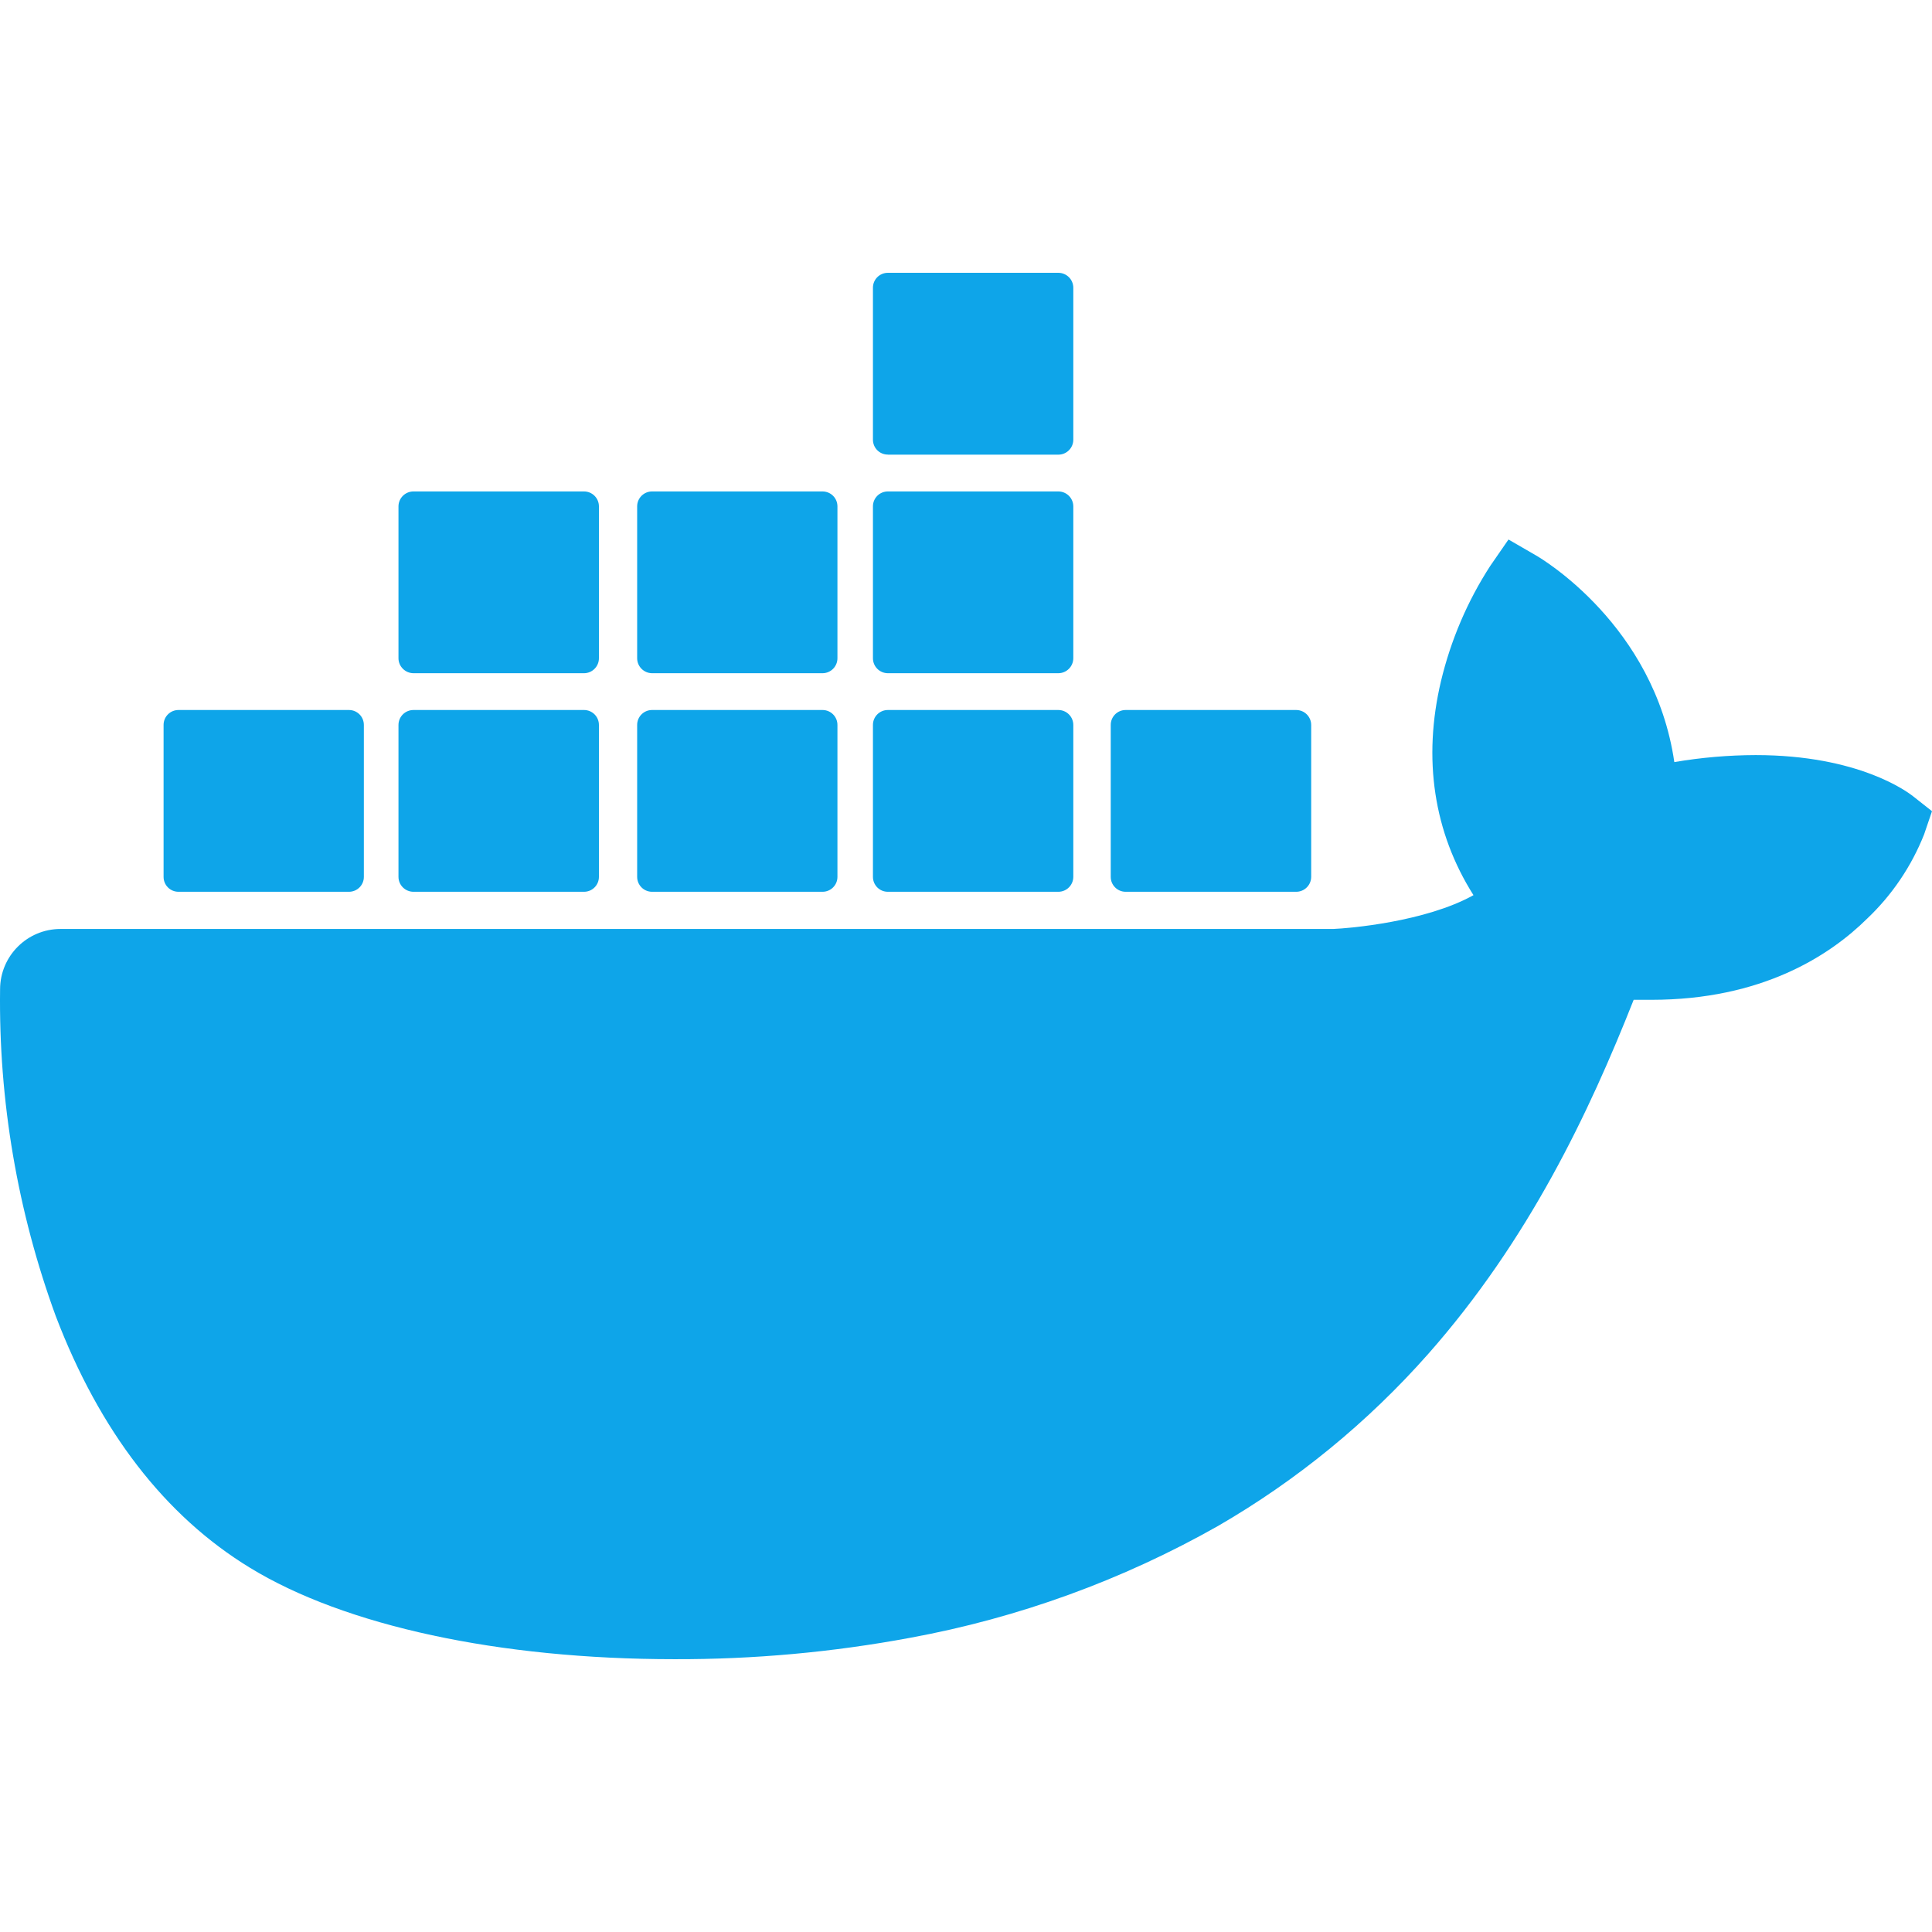
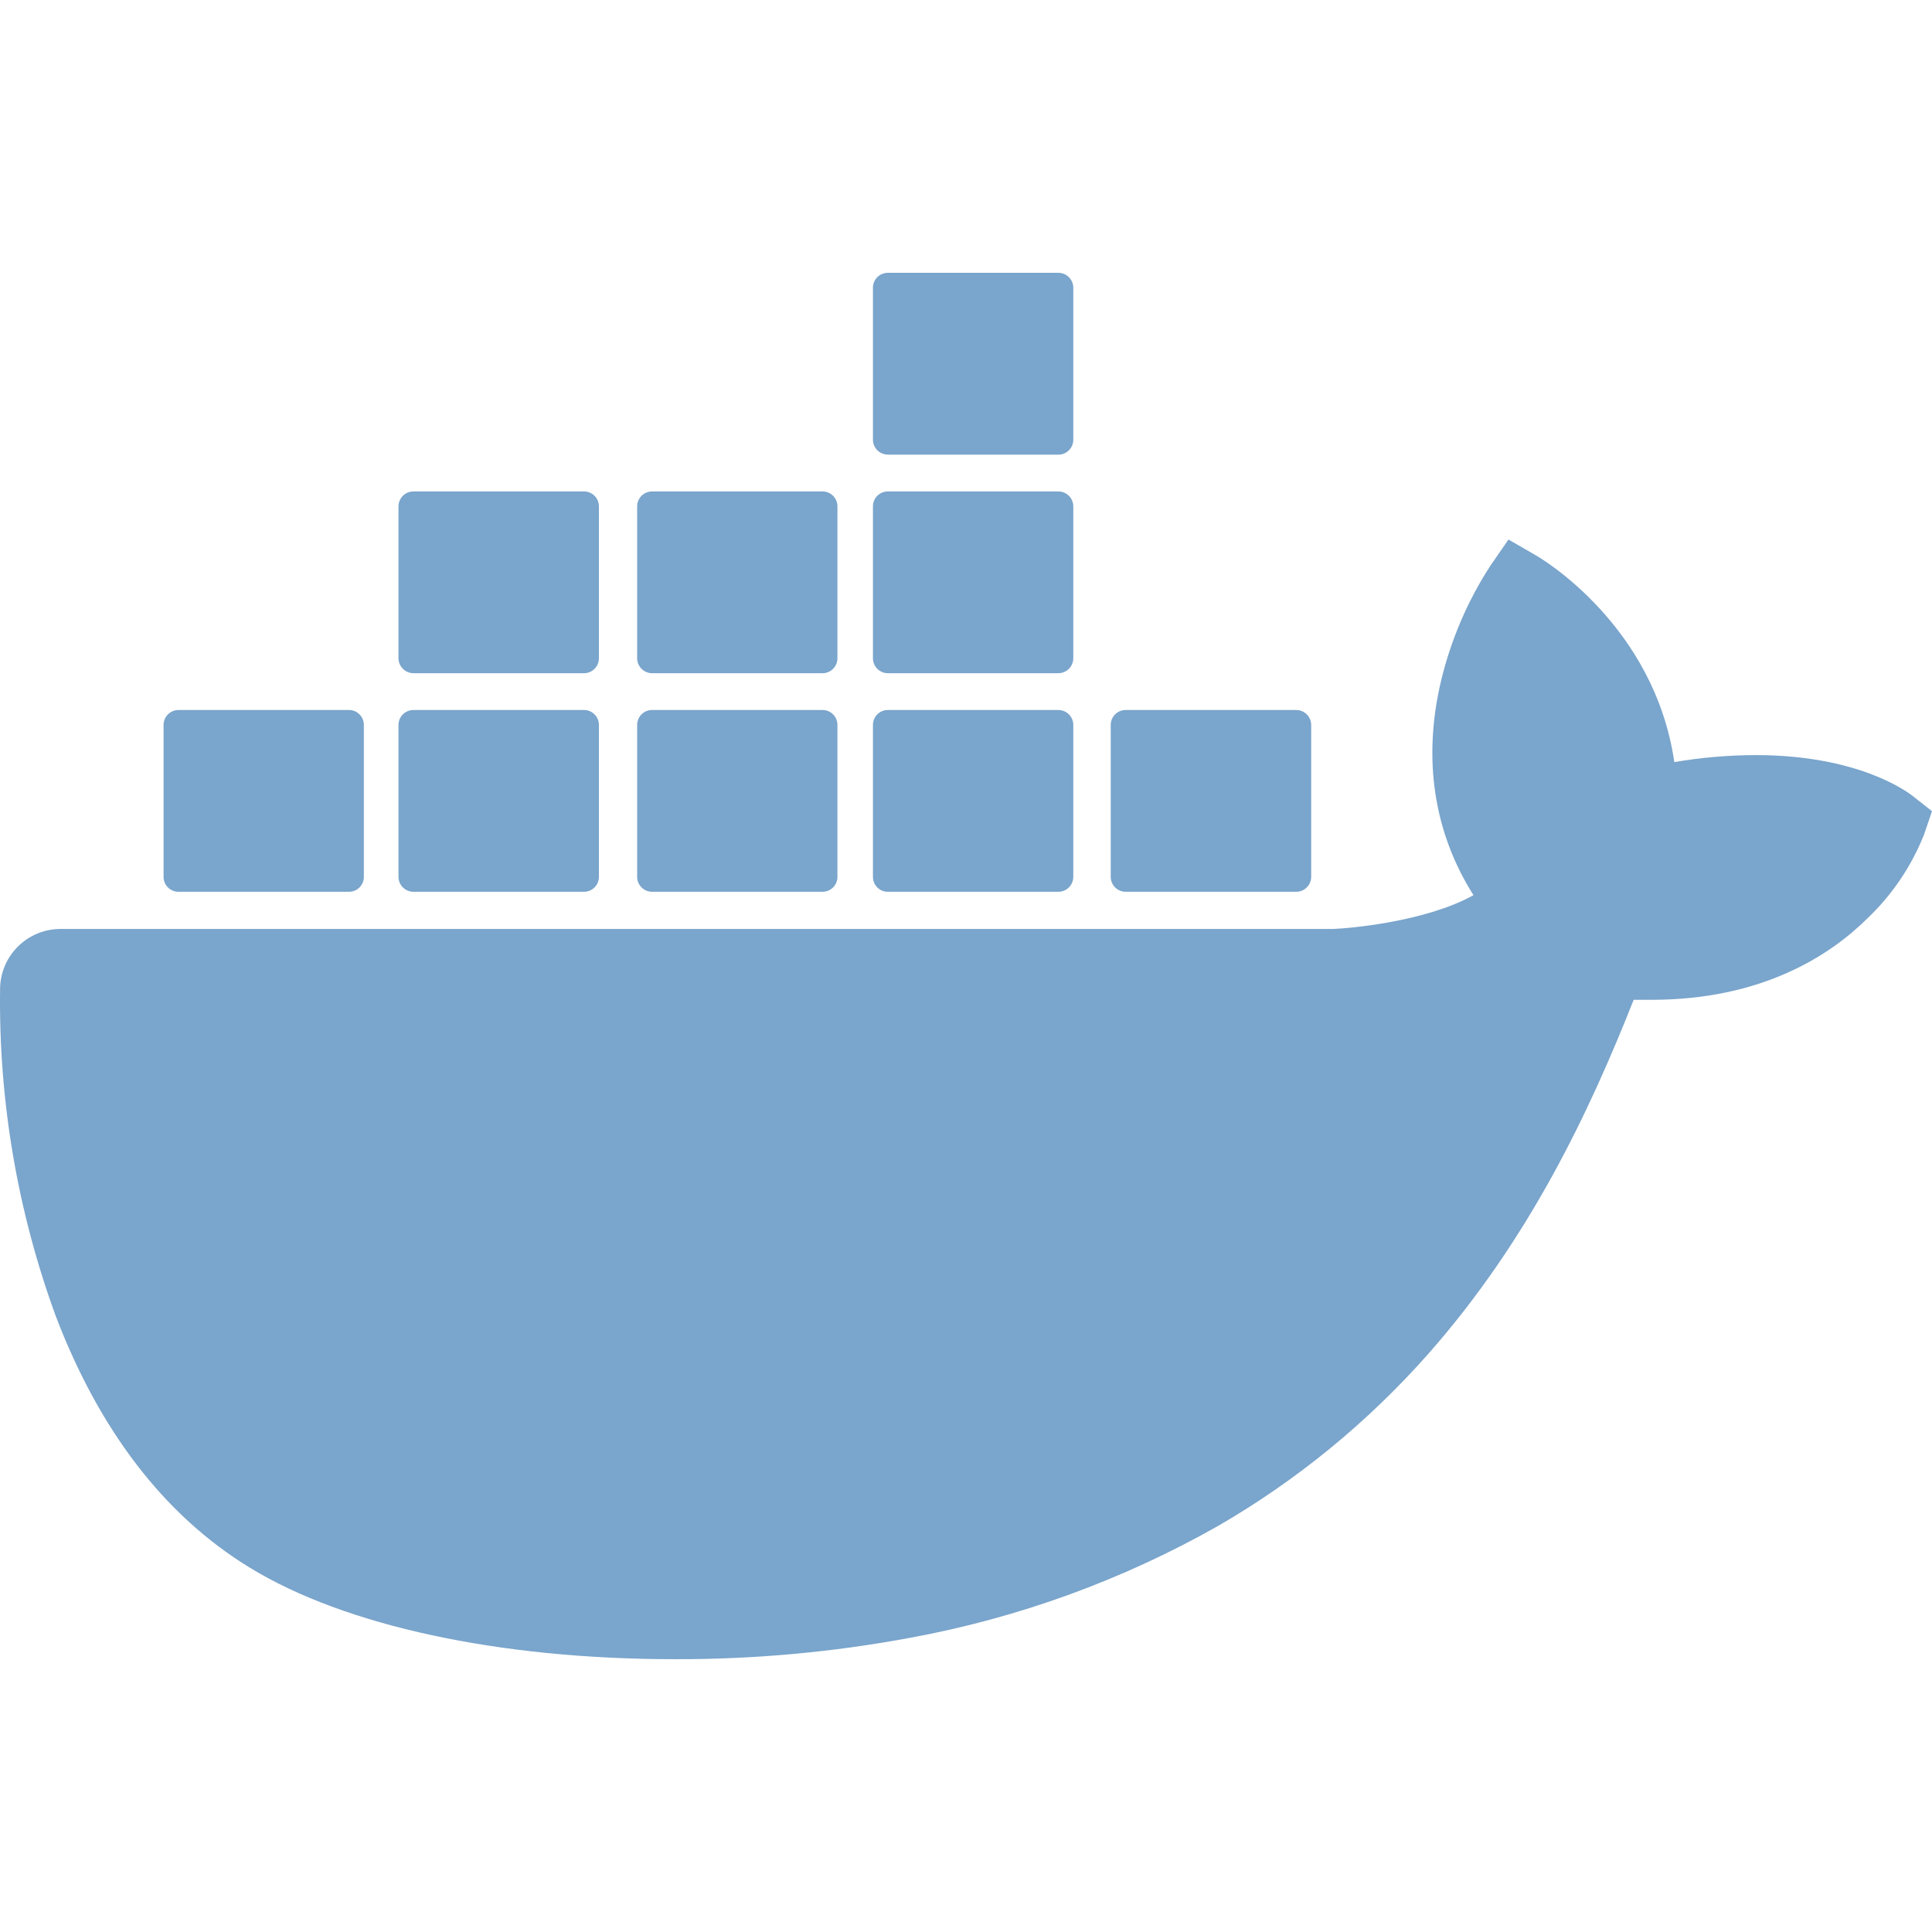
- <svg xmlns="http://www.w3.org/2000/svg" fill="#0EA5E9" role="img" viewBox="0 0 24 24">
+ <svg xmlns="http://www.w3.org/2000/svg" fill="#7AA5CC" role="img" viewBox="0 0 24 24">
  <path d="M13.983 11.078h2.119a.186.186 0 00.186-.185V9.006a.186.186 0 00-.186-.186h-2.119a.185.185 0 00-.185.185v1.888c0 .102.083.185.185.185m-2.954-5.43h2.118a.186.186 0 00.186-.186V3.574a.186.186 0 00-.186-.185h-2.118a.185.185 0 00-.185.185v1.888c0 .102.082.185.185.185m0 2.716h2.118a.187.187 0 00.186-.186V6.29a.186.186 0 00-.186-.185h-2.118a.185.185 0 00-.185.185v1.887c0 .102.082.185.185.186m-2.93 0h2.12a.186.186 0 00.184-.186V6.29a.185.185 0 00-.185-.185H8.1a.185.185 0 00-.185.185v1.887c0 .102.083.185.185.186m-2.964 0h2.119a.186.186 0 00.185-.186V6.29a.185.185 0 00-.185-.185H5.136a.186.186 0 00-.186.185v1.887c0 .102.084.185.186.186m5.893 2.715h2.118a.186.186 0 00.186-.185V9.006a.186.186 0 00-.186-.186h-2.118a.185.185 0 00-.185.185v1.888c0 .102.082.185.185.185m-2.93 0h2.12a.185.185 0 00.184-.185V9.006a.185.185 0 00-.184-.186h-2.12a.185.185 0 00-.184.185v1.888c0 .102.083.185.185.185m-2.964 0h2.119a.185.185 0 00.185-.185V9.006a.185.185 0 00-.184-.186h-2.12a.186.186 0 00-.186.186v1.887c0 .102.084.185.186.185m-2.92 0h2.12a.185.185 0 00.184-.185V9.006a.185.185 0 00-.184-.186h-2.12a.185.185 0 00-.184.185v1.888c0 .102.082.185.185.185M23.763 9.89c-.065-.051-.672-.51-1.954-.51-.338.001-.676.03-1.01.087-.248-1.7-1.653-2.53-1.716-2.566l-.344-.199-.226.327c-.284.438-.49.922-.612 1.43-.23.97-.09 1.882.403 2.661-.595.332-1.55.413-1.744.42H.751a.751.751 0 00-.75.748 11.376 11.376 0 00.692 4.062c.545 1.428 1.355 2.48 2.41 3.124 1.18.723 3.1 1.137 5.275 1.137.983.003 1.963-.086 2.93-.266a12.248 12.248 0 003.823-1.389c.98-.567 1.86-1.288 2.61-2.136 1.252-1.418 1.998-2.997 2.553-4.4h.221c1.372 0 2.215-.549 2.68-1.009.309-.293.55-.65.707-1.046l.098-.288Z" />
</svg>
